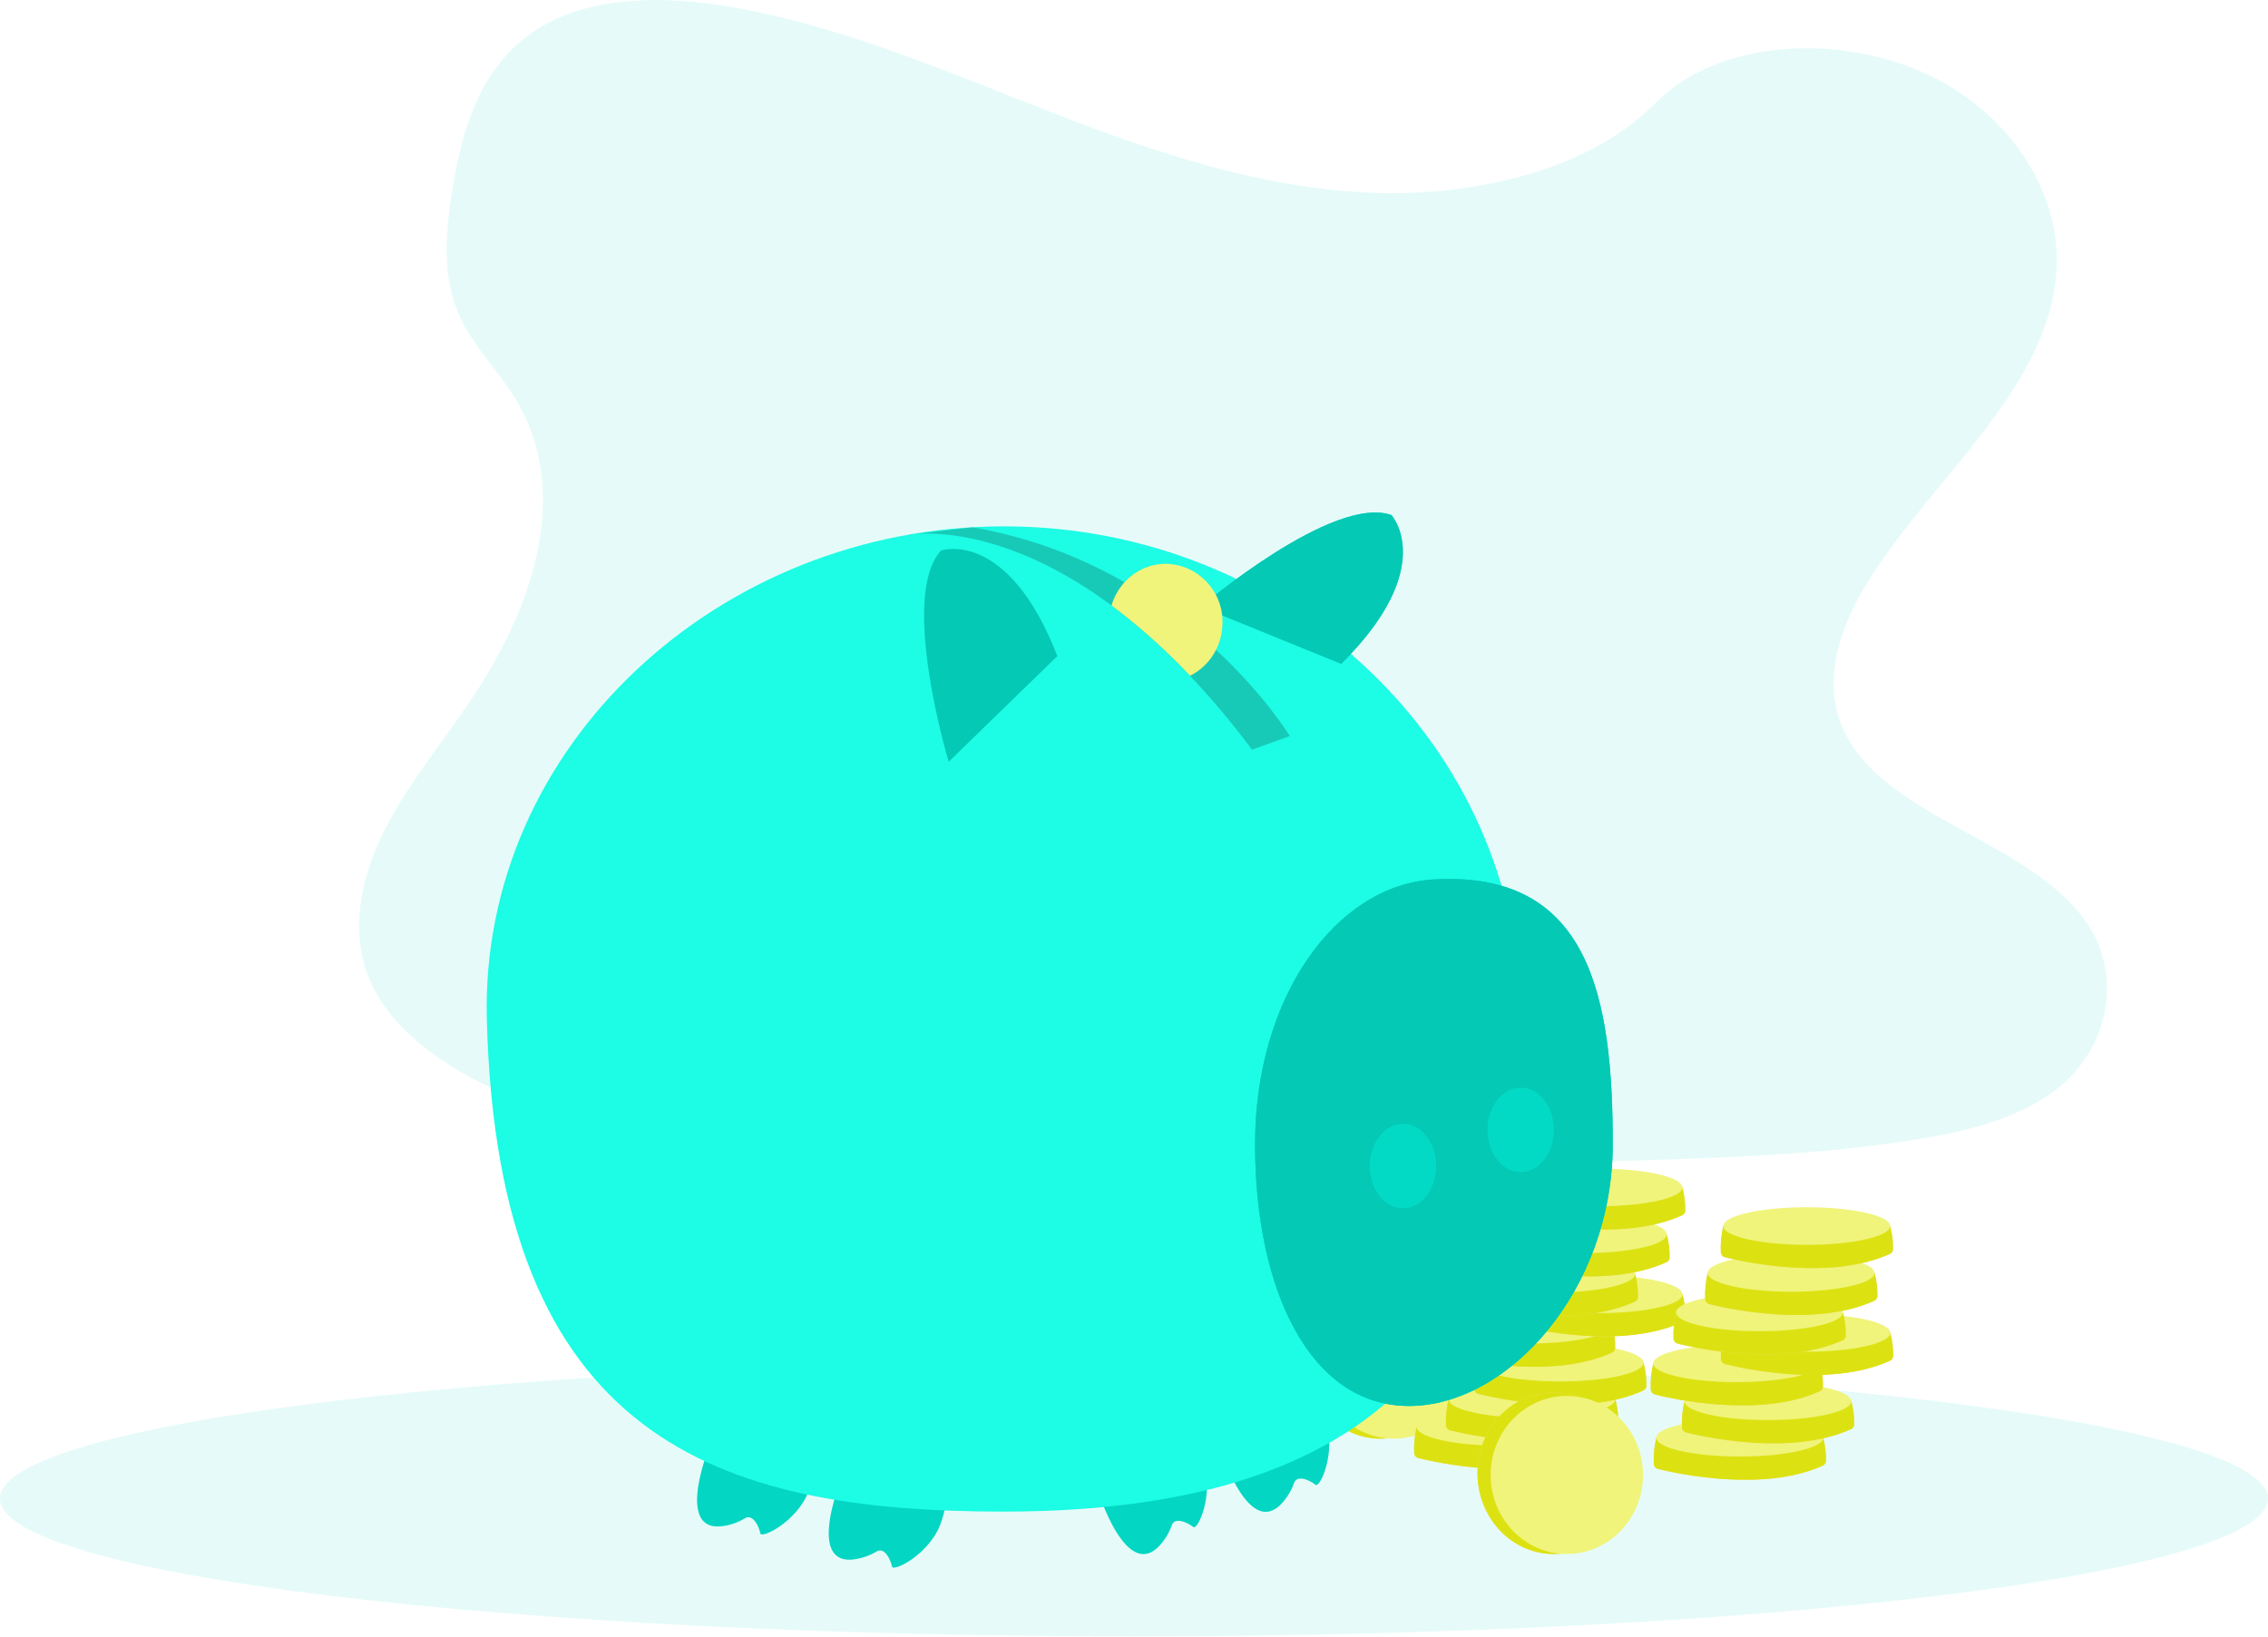
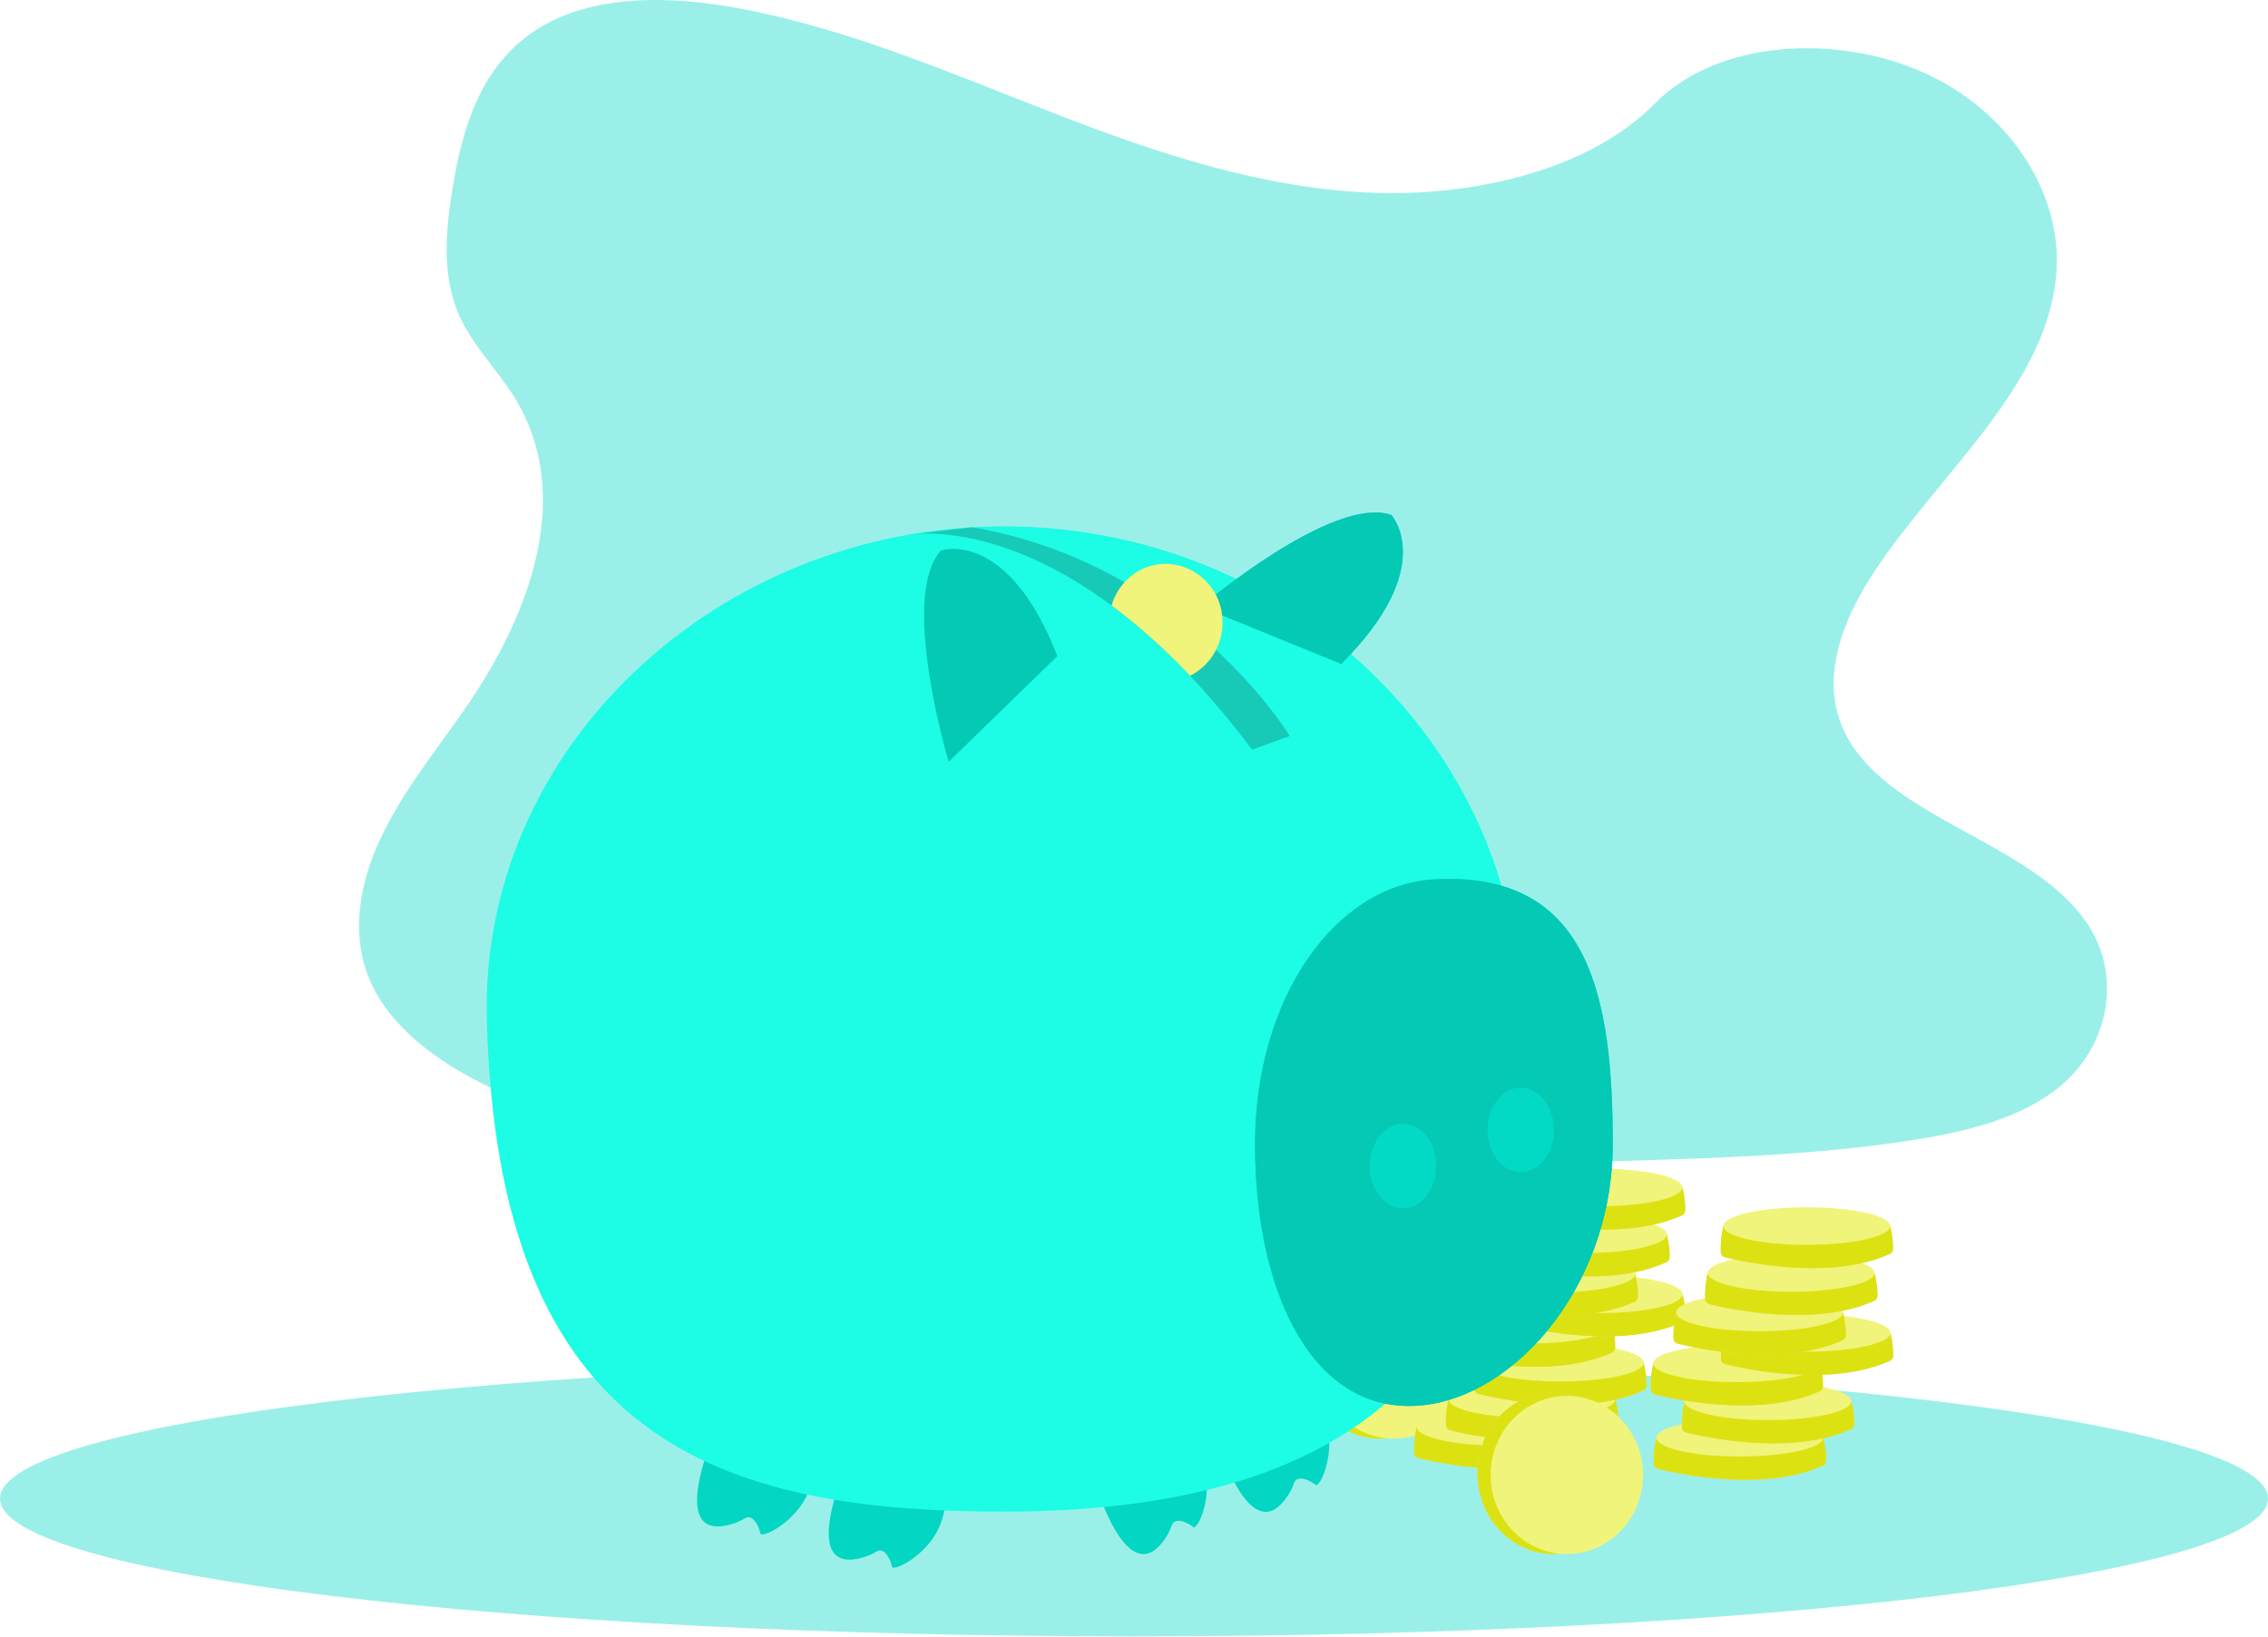
<svg xmlns="http://www.w3.org/2000/svg" id="undraw_Savings_dwkw" width="542.342" height="391.423" viewBox="0 0 542.342 391.423">
-   <ellipse id="floor" cx="271.171" cy="32.96" rx="271.171" ry="32.96" transform="translate(0 325.502)" fill="#03dac5" opacity="0.1" />
-   <path id="background" d="M242.846,46.122c-26.8-.93-52.316-9.581-76.686-19.045S117.651,7.128,91.5,2.113C74.676-1.113,55.439-1.569,41.885,7.45,28.842,16.129,24.627,31.111,22.362,45.012c-1.7,10.459-2.707,21.466,1.964,31.257,3.243,6.8,9,12.512,12.983,19.023,13.856,22.656,4.062,50.594-10.953,72.716-7.043,10.377-15.213,20.276-20.648,31.323s-7.949,23.7-3.194,34.972c4.713,11.169,15.946,19.558,28.113,25.459,24.712,11.984,53.833,15.414,82.229,17.357,62.859,4.3,126.053,2.438,189.079.574,23.324-.69,46.751-1.389,69.7-5,12.742-2,25.9-5.182,35.148-12.856,11.743-9.742,14.654-26.239,6.785-38.454-13.2-20.49-49.694-25.58-58.92-47.569-5.078-12.1.137-25.587,7.517-36.812,15.831-24.081,42.367-45.208,43.765-72.734.96-18.9-11.8-37.838-31.52-46.782-20.675-9.376-49.343-8.2-64.6,7.324C294.1,40.794,266.5,46.944,242.846,46.122Z" transform="translate(85.863)" fill="#03dac5" opacity="0.1" />
+   <ellipse id="floor" cx="271.171" cy="32.96" rx="271.171" ry="32.96" transform="translate(0 325.502)" fill="#03dac5" opacity="0.4" />
+   <path id="background" d="M242.846,46.122c-26.8-.93-52.316-9.581-76.686-19.045S117.651,7.128,91.5,2.113C74.676-1.113,55.439-1.569,41.885,7.45,28.842,16.129,24.627,31.111,22.362,45.012c-1.7,10.459-2.707,21.466,1.964,31.257,3.243,6.8,9,12.512,12.983,19.023,13.856,22.656,4.062,50.594-10.953,72.716-7.043,10.377-15.213,20.276-20.648,31.323s-7.949,23.7-3.194,34.972c4.713,11.169,15.946,19.558,28.113,25.459,24.712,11.984,53.833,15.414,82.229,17.357,62.859,4.3,126.053,2.438,189.079.574,23.324-.69,46.751-1.389,69.7-5,12.742-2,25.9-5.182,35.148-12.856,11.743-9.742,14.654-26.239,6.785-38.454-13.2-20.49-49.694-25.58-58.92-47.569-5.078-12.1.137-25.587,7.517-36.812,15.831-24.081,42.367-45.208,43.765-72.734.96-18.9-11.8-37.838-31.52-46.782-20.675-9.376-49.343-8.2-64.6,7.324C294.1,40.794,266.5,46.944,242.846,46.122Z" transform="translate(85.863)" fill="#03dac5" opacity="0.4" />
  <g id="body">
    <ellipse id="Oval-2" data-name="Oval" cx="18.219" cy="19.339" rx="18.219" ry="19.339" transform="translate(311.922 305.452)" fill="#fbd56f" />
    <ellipse id="Oval-3" data-name="Oval" cx="18.219" cy="19.339" rx="18.219" ry="19.339" transform="translate(311.922 305.452)" fill="#dce212" />
    <ellipse id="Oval-4" data-name="Oval" cx="18.219" cy="18.908" rx="18.219" ry="18.908" transform="translate(315.066 306.313)" fill="#f0f47b" />
    <path id="Path-2" data-name="Path" d="M2.55,1.487.655.432a22.956,22.956,0,0,0-.6,6.335A1.313,1.313,0,0,0,1.045,7.9c4.36,1.083,25.138,5.7,39.427-.8a1.311,1.311,0,0,0,.759-1.054A19.628,19.628,0,0,0,40.538.432C40.005-.97,2.55,1.487,2.55,1.487Z" transform="translate(338.115 340.869)" fill="#fbd56f" />
    <path id="Path-3" data-name="Path" d="M2.55,1.487.655.432a22.956,22.956,0,0,0-.6,6.335A1.313,1.313,0,0,0,1.045,7.9c4.36,1.083,25.138,5.7,39.427-.8a1.311,1.311,0,0,0,.759-1.054A19.628,19.628,0,0,0,40.538.432C40.005-.97,2.55,1.487,2.55,1.487Z" transform="translate(338.115 340.869)" fill="#dce212" />
    <ellipse id="Oval-5" data-name="Oval" cx="19.942" cy="4.495" rx="19.942" ry="4.495" transform="translate(338.77 336.806)" fill="#f0f47b" />
    <path id="Path-4" data-name="Path" d="M2.55,1.487.655.432a22.956,22.956,0,0,0-.6,6.335A1.313,1.313,0,0,0,1.045,7.9c4.36,1.083,25.138,5.7,39.427-.8a1.311,1.311,0,0,0,.759-1.054A19.628,19.628,0,0,0,40.538.432C40.005-.97,2.55,1.487,2.55,1.487Z" transform="translate(345.734 334.237)" fill="#fbd56f" />
    <path id="Path-5" data-name="Path" d="M2.55,1.487.655.432a22.956,22.956,0,0,0-.6,6.335A1.313,1.313,0,0,0,1.045,7.9c4.36,1.083,25.138,5.7,39.427-.8a1.311,1.311,0,0,0,.759-1.054A19.628,19.628,0,0,0,40.538.432C40.005-.97,2.55,1.487,2.55,1.487Z" transform="translate(345.734 334.237)" fill="#dce212" />
    <ellipse id="Oval-6" data-name="Oval" cx="19.942" cy="4.495" rx="19.942" ry="4.495" transform="translate(346.388 330.174)" fill="#f0f47b" />
    <path id="Path-6" data-name="Path" d="M2.55,1.487.655.432a22.956,22.956,0,0,0-.6,6.335A1.313,1.313,0,0,0,1.045,7.9c4.36,1.083,25.138,5.7,39.427-.8a1.311,1.311,0,0,0,.759-1.054A19.628,19.628,0,0,0,40.538.432C40.005-.97,2.55,1.487,2.55,1.487Z" transform="translate(352.469 325.52)" fill="#fbd56f" />
    <path id="Path-7" data-name="Path" d="M2.55,1.487.655.432a22.956,22.956,0,0,0-.6,6.335A1.313,1.313,0,0,0,1.045,7.9c4.36,1.083,25.138,5.7,39.427-.8a1.311,1.311,0,0,0,.759-1.054A19.628,19.628,0,0,0,40.538.432C40.005-.97,2.55,1.487,2.55,1.487Z" transform="translate(352.469 325.52)" fill="#dce212" />
    <ellipse id="Oval-7" data-name="Oval" cx="19.942" cy="4.495" rx="19.942" ry="4.495" transform="translate(353.124 321.457)" fill="#f0f47b" />
    <path id="Path-8" data-name="Path" d="M2.55,1.487.655.432a22.956,22.956,0,0,0-.6,6.335A1.313,1.313,0,0,0,1.045,7.9c4.36,1.083,25.138,5.7,39.427-.8a1.311,1.311,0,0,0,.759-1.054A19.628,19.628,0,0,0,40.538.432C40.005-.97,2.55,1.487,2.55,1.487Z" transform="translate(345.01 316.446)" fill="#fbd56f" />
    <path id="Path-9" data-name="Path" d="M2.55,1.487.655.432a22.956,22.956,0,0,0-.6,6.335A1.313,1.313,0,0,0,1.045,7.9c4.36,1.083,25.138,5.7,39.427-.8a1.311,1.311,0,0,0,.759-1.054A19.628,19.628,0,0,0,40.538.432C40.005-.97,2.55,1.487,2.55,1.487Z" transform="translate(345.01 316.446)" fill="#dce212" />
    <ellipse id="Oval-8" data-name="Oval" cx="19.942" cy="4.495" rx="19.942" ry="4.495" transform="translate(345.665 312.383)" fill="#f0f47b" />
    <path id="Path-10" data-name="Path" d="M2.55,1.487.655.432a22.956,22.956,0,0,0-.6,6.335A1.313,1.313,0,0,0,1.045,7.9c4.36,1.083,25.138,5.7,39.427-.8a1.311,1.311,0,0,0,.759-1.054A19.628,19.628,0,0,0,40.538.432C40.005-.97,2.55,1.487,2.55,1.487Z" transform="translate(361.79 309.164)" fill="#fbd56f" />
    <path id="Path-11" data-name="Path" d="M2.55,1.487.655.432a22.956,22.956,0,0,0-.6,6.335A1.313,1.313,0,0,0,1.045,7.9c4.36,1.083,25.138,5.7,39.427-.8a1.311,1.311,0,0,0,.759-1.054A19.628,19.628,0,0,0,40.538.432C40.005-.97,2.55,1.487,2.55,1.487Z" transform="translate(361.79 309.164)" fill="#dce212" />
    <ellipse id="Oval-9" data-name="Oval" cx="19.942" cy="4.495" rx="19.942" ry="4.495" transform="translate(362.445 305.101)" fill="#f0f47b" />
    <path id="Path-12" data-name="Path" d="M2.55,1.487.655.432a22.956,22.956,0,0,0-.6,6.335A1.313,1.313,0,0,0,1.045,7.9c4.36,1.083,25.138,5.7,39.427-.8a1.311,1.311,0,0,0,.759-1.054A19.628,19.628,0,0,0,40.538.432C40.005-.97,2.55,1.487,2.55,1.487Z" transform="translate(350.453 304.27)" fill="#fbd56f" />
    <path id="Path-13" data-name="Path" d="M2.55,1.487.655.432a22.956,22.956,0,0,0-.6,6.335A1.313,1.313,0,0,0,1.045,7.9c4.36,1.083,25.138,5.7,39.427-.8a1.311,1.311,0,0,0,.759-1.054A19.628,19.628,0,0,0,40.538.432C40.005-.97,2.55,1.487,2.55,1.487Z" transform="translate(350.453 304.27)" fill="#dce212" />
    <ellipse id="Oval-10" data-name="Oval" cx="19.942" cy="4.495" rx="19.942" ry="4.495" transform="translate(351.108 300.207)" fill="#f0f47b" />
    <path id="Path-14" data-name="Path" d="M2.55,1.487.655.432a22.956,22.956,0,0,0-.6,6.335A1.313,1.313,0,0,0,1.045,7.9c4.36,1.083,25.138,5.7,39.427-.8a1.311,1.311,0,0,0,.759-1.054A19.628,19.628,0,0,0,40.538.432C40.005-.97,2.55,1.487,2.55,1.487Z" transform="translate(358.022 294.821)" fill="#fbd56f" />
    <path id="Path-15" data-name="Path" d="M2.55,1.487.655.432a22.956,22.956,0,0,0-.6,6.335A1.313,1.313,0,0,0,1.045,7.9c4.36,1.083,25.138,5.7,39.427-.8a1.311,1.311,0,0,0,.759-1.054A19.628,19.628,0,0,0,40.538.432C40.005-.97,2.55,1.487,2.55,1.487Z" transform="translate(358.022 294.821)" fill="#dce212" />
    <ellipse id="Oval-11" data-name="Oval" cx="19.942" cy="4.495" rx="19.942" ry="4.495" transform="translate(358.677 290.758)" fill="#f0f47b" />
    <path id="Path-16" data-name="Path" d="M2.55,1.487.655.432a22.956,22.956,0,0,0-.6,6.335A1.313,1.313,0,0,0,1.045,7.9c4.36,1.083,25.138,5.7,39.427-.8a1.311,1.311,0,0,0,.759-1.054A19.628,19.628,0,0,0,40.538.432C40.005-.97,2.55,1.487,2.55,1.487Z" transform="translate(361.756 283.605)" fill="#fbd56f" />
    <path id="Path-17" data-name="Path" d="M2.55,1.487.655.432a22.956,22.956,0,0,0-.6,6.335A1.313,1.313,0,0,0,1.045,7.9c4.36,1.083,25.138,5.7,39.427-.8a1.311,1.311,0,0,0,.759-1.054A19.628,19.628,0,0,0,40.538.432C40.005-.97,2.55,1.487,2.55,1.487Z" transform="translate(361.756 283.605)" fill="#dce212" />
    <ellipse id="Oval-12" data-name="Oval" cx="19.942" cy="4.495" rx="19.942" ry="4.495" transform="translate(362.411 279.542)" fill="#f0f47b" />
    <path id="Path-18" data-name="Path" d="M2.55,1.487.655.432a22.956,22.956,0,0,0-.6,6.335A1.313,1.313,0,0,0,1.045,7.9c4.36,1.083,25.138,5.7,39.427-.8a1.311,1.311,0,0,0,.759-1.054A19.628,19.628,0,0,0,40.538.432C40.005-.97,2.55,1.487,2.55,1.487Z" transform="translate(395.419 343.47)" fill="#fbd56f" />
    <path id="Path-19" data-name="Path" d="M2.55,1.487.655.432a22.956,22.956,0,0,0-.6,6.335A1.313,1.313,0,0,0,1.045,7.9c4.36,1.083,25.138,5.7,39.427-.8a1.311,1.311,0,0,0,.759-1.054A19.628,19.628,0,0,0,40.538.432C40.005-.97,2.55,1.487,2.55,1.487Z" transform="translate(395.419 343.47)" fill="#dce212" />
    <ellipse id="Oval-13" data-name="Oval" cx="19.942" cy="4.495" rx="19.942" ry="4.495" transform="translate(396.074 339.407)" fill="#f0f47b" />
    <path id="Path-20" data-name="Path" d="M2.55,1.487.655.432a22.956,22.956,0,0,0-.6,6.335A1.313,1.313,0,0,0,1.045,7.9c4.36,1.083,25.138,5.7,39.427-.8a1.311,1.311,0,0,0,.759-1.054A19.628,19.628,0,0,0,40.538.432C40.005-.97,2.55,1.487,2.55,1.487Z" transform="translate(402.155 334.754)" fill="#fbd56f" />
    <path id="Path-21" data-name="Path" d="M2.55,1.487.655.432a22.956,22.956,0,0,0-.6,6.335A1.313,1.313,0,0,0,1.045,7.9c4.36,1.083,25.138,5.7,39.427-.8a1.311,1.311,0,0,0,.759-1.054A19.628,19.628,0,0,0,40.538.432C40.005-.97,2.55,1.487,2.55,1.487Z" transform="translate(402.155 334.754)" fill="#dce212" />
    <ellipse id="Oval-14" data-name="Oval" cx="19.942" cy="4.495" rx="19.942" ry="4.495" transform="translate(402.809 330.69)" fill="#f0f47b" />
    <path id="Path-22" data-name="Path" d="M2.55,1.487.655.432a22.956,22.956,0,0,0-.6,6.335A1.313,1.313,0,0,0,1.045,7.9c4.36,1.083,25.138,5.7,39.427-.8a1.311,1.311,0,0,0,.759-1.054A19.628,19.628,0,0,0,40.538.432C40.005-.97,2.55,1.487,2.55,1.487Z" transform="translate(394.695 325.68)" fill="#fbd56f" />
    <path id="Path-23" data-name="Path" d="M2.55,1.487.655.432a22.956,22.956,0,0,0-.6,6.335A1.313,1.313,0,0,0,1.045,7.9c4.36,1.083,25.138,5.7,39.427-.8a1.311,1.311,0,0,0,.759-1.054A19.628,19.628,0,0,0,40.538.432C40.005-.97,2.55,1.487,2.55,1.487Z" transform="translate(394.695 325.68)" fill="#dce212" />
    <ellipse id="Oval-15" data-name="Oval" cx="19.942" cy="4.495" rx="19.942" ry="4.495" transform="translate(395.35 321.617)" fill="#f0f47b" />
    <path id="Path-24" data-name="Path" d="M2.55,1.487.655.432a22.956,22.956,0,0,0-.6,6.335A1.313,1.313,0,0,0,1.045,7.9c4.36,1.083,25.138,5.7,39.427-.8a1.311,1.311,0,0,0,.759-1.054A19.628,19.628,0,0,0,40.538.432C40.005-.97,2.55,1.487,2.55,1.487Z" transform="translate(411.476 318.398)" fill="#fbd56f" />
    <path id="Path-25" data-name="Path" d="M2.55,1.487.655.432a22.956,22.956,0,0,0-.6,6.335A1.313,1.313,0,0,0,1.045,7.9c4.36,1.083,25.138,5.7,39.427-.8a1.311,1.311,0,0,0,.759-1.054A19.628,19.628,0,0,0,40.538.432C40.005-.97,2.55,1.487,2.55,1.487Z" transform="translate(411.476 318.398)" fill="#dce212" />
    <ellipse id="Oval-16" data-name="Oval" cx="19.942" cy="4.495" rx="19.942" ry="4.495" transform="translate(412.13 314.335)" fill="#f0f47b" />
    <path id="Path-26" data-name="Path" d="M2.55,1.487.655.432a22.956,22.956,0,0,0-.6,6.335A1.313,1.313,0,0,0,1.045,7.9c4.36,1.083,25.138,5.7,39.427-.8a1.311,1.311,0,0,0,.759-1.054A19.628,19.628,0,0,0,40.538.432C40.005-.97,2.55,1.487,2.55,1.487Z" transform="translate(400.138 313.503)" fill="#fbd56f" />
    <path id="Path-27" data-name="Path" d="M2.55,1.487.655.432a22.956,22.956,0,0,0-.6,6.335A1.313,1.313,0,0,0,1.045,7.9c4.36,1.083,25.138,5.7,39.427-.8a1.311,1.311,0,0,0,.759-1.054A19.628,19.628,0,0,0,40.538.432C40.005-.97,2.55,1.487,2.55,1.487Z" transform="translate(400.138 313.503)" fill="#dce212" />
    <ellipse id="Oval-17" data-name="Oval" cx="19.942" cy="4.495" rx="19.942" ry="4.495" transform="translate(400.793 309.44)" fill="#f0f47b" />
    <path id="Path-28" data-name="Path" d="M2.55,1.487.655.432a22.956,22.956,0,0,0-.6,6.335A1.313,1.313,0,0,0,1.045,7.9c4.36,1.083,25.138,5.7,39.427-.8a1.311,1.311,0,0,0,.759-1.054A19.628,19.628,0,0,0,40.538.432C40.005-.97,2.55,1.487,2.55,1.487Z" transform="translate(407.708 304.054)" fill="#fbd56f" />
    <path id="Path-29" data-name="Path" d="M2.55,1.487.655.432a22.956,22.956,0,0,0-.6,6.335A1.313,1.313,0,0,0,1.045,7.9c4.36,1.083,25.138,5.7,39.427-.8a1.311,1.311,0,0,0,.759-1.054A19.628,19.628,0,0,0,40.538.432C40.005-.97,2.55,1.487,2.55,1.487Z" transform="translate(407.708 304.054)" fill="#dce212" />
    <ellipse id="Oval-18" data-name="Oval" cx="19.942" cy="4.495" rx="19.942" ry="4.495" transform="translate(408.362 299.991)" fill="#f0f47b" />
    <path id="Path-30" data-name="Path" d="M2.55,1.487.655.432a22.956,22.956,0,0,0-.6,6.335A1.313,1.313,0,0,0,1.045,7.9c4.36,1.083,25.138,5.7,39.427-.8a1.311,1.311,0,0,0,.759-1.054A19.628,19.628,0,0,0,40.538.432C40.005-.97,2.55,1.487,2.55,1.487Z" transform="translate(411.441 292.839)" fill="#fbd56f" />
    <path id="Path-31" data-name="Path" d="M2.55,1.487.655.432a22.956,22.956,0,0,0-.6,6.335A1.313,1.313,0,0,0,1.045,7.9c4.36,1.083,25.138,5.7,39.427-.8a1.311,1.311,0,0,0,.759-1.054A19.628,19.628,0,0,0,40.538.432C40.005-.97,2.55,1.487,2.55,1.487Z" transform="translate(411.441 292.839)" fill="#dce212" />
    <ellipse id="Oval-19" data-name="Oval" cx="19.942" cy="4.495" rx="19.942" ry="4.495" transform="translate(412.096 288.776)" fill="#f0f47b" />
    <ellipse id="Oval-20" data-name="Oval" cx="18.219" cy="19.339" rx="18.219" ry="19.339" transform="translate(353.309 333.043)" fill="#fbd56f" />
    <ellipse id="Oval-21" data-name="Oval" cx="18.219" cy="19.339" rx="18.219" ry="19.339" transform="translate(353.309 333.043)" fill="#dce212" />
    <ellipse id="Oval-22" data-name="Oval" cx="18.219" cy="18.908" rx="18.219" ry="18.908" transform="translate(356.453 333.905)" fill="#f0f47b" />
    <path id="Path-32" data-name="Path" d="M22.248,3.4a19.616,19.616,0,0,1,2.439,4.453c.163.41.322.84.473,1.291,2.424,7.245-1.417,15.933-2.515,15s-4.52-2.676-5.182-.233a14.021,14.021,0,0,1-3.106,4.941c-4.453,4.479-8.484-.36-11.13-5.361A48.435,48.435,0,0,1,.925,18.4C.337,16.865,0,15.8,0,15.8L18.549,0A10.98,10.98,0,0,1,22.248,3.4Z" transform="translate(291.913 331.002)" fill="#03dac5" />
    <path id="Path-33" data-name="Path" d="M22.248,3.4a19.616,19.616,0,0,1,2.439,4.453c.163.41.322.84.473,1.291,2.424,7.245-1.417,15.933-2.515,15s-4.52-2.676-5.182-.233a14.021,14.021,0,0,1-3.106,4.941c-4.453,4.479-8.484-.36-11.13-5.361A48.437,48.437,0,0,1,.925,18.4C.337,16.865,0,15.8,0,15.8L18.549,0A10.979,10.979,0,0,1,22.248,3.4Z" transform="translate(262.679 341.108)" fill="#03dac5" />
    <path id="Path-34" data-name="Path" d="M28.049,4.978a19.615,19.615,0,0,1-.965,4.985c-.136.419-.288.852-.46,1.3-2.757,7.125-11.259,11.362-11.507,9.94s-1.772-4.945-3.841-3.486a14.021,14.021,0,0,1-5.544,1.822C-.554,20.141-.569,13.842.585,8.3A48.435,48.435,0,0,1,2.059,2.919C2.587,1.362,3,.33,3,.33L27.371,0A10.98,10.98,0,0,1,28.049,4.978Z" transform="translate(198.179 353.49)" fill="#03dac5" />
    <path id="Path-35" data-name="Path" d="M28.05,4.978a19.616,19.616,0,0,1-.965,4.985c-.136.419-.288.852-.46,1.3-2.757,7.125-11.259,11.362-11.507,9.94s-1.772-4.945-3.841-3.486a14.021,14.021,0,0,1-5.544,1.822C-.554,20.141-.569,13.842.585,8.3A48.436,48.436,0,0,1,2.059,2.919C2.587,1.362,3,.33,3,.33L27.371,0A10.979,10.979,0,0,1,28.05,4.978Z" transform="translate(166.696 345.55)" fill="#03dac5" />
    <path id="Path-36" data-name="Path" d="M22.248,3.4a19.616,19.616,0,0,1,2.439,4.453c.163.41.322.84.473,1.291,2.424,7.245-1.417,15.933-2.515,15s-4.52-2.676-5.182-.233a14.021,14.021,0,0,1-3.106,4.941c-4.453,4.479-8.484-.36-11.13-5.361A48.435,48.435,0,0,1,.925,18.4C.337,16.865,0,15.8,0,15.8L18.549,0A10.98,10.98,0,0,1,22.248,3.4Z" transform="translate(291.913 331.002)" fill="#03c9b5" opacity="0.2" />
    <path id="Path-37" data-name="Path" d="M22.248,3.4a19.616,19.616,0,0,1,2.439,4.453c.163.41.322.84.473,1.291,2.424,7.245-1.417,15.933-2.515,15s-4.52-2.676-5.182-.233a14.021,14.021,0,0,1-3.106,4.941c-4.453,4.479-8.484-.36-11.13-5.361A48.437,48.437,0,0,1,.925,18.4C.337,16.865,0,15.8,0,15.8L18.549,0A10.979,10.979,0,0,1,22.248,3.4Z" transform="translate(262.679 341.108)" fill="#03c9b5" opacity="0.2" />
    <path id="Path-38" data-name="Path" d="M28.049,4.978a19.615,19.615,0,0,1-.965,4.985c-.136.419-.288.852-.46,1.3-2.757,7.125-11.259,11.362-11.507,9.94s-1.772-4.945-3.841-3.486a14.021,14.021,0,0,1-5.544,1.822C-.554,20.141-.569,13.842.585,8.3A48.435,48.435,0,0,1,2.059,2.919C2.587,1.362,3,.33,3,.33L27.371,0A10.98,10.98,0,0,1,28.049,4.978Z" transform="translate(198.179 353.49)" fill="#03c9b5" opacity="0.2" />
    <path id="Path-39" data-name="Path" d="M28.05,4.978a19.616,19.616,0,0,1-.965,4.985c-.136.419-.288.852-.46,1.3-2.757,7.125-11.259,11.362-11.507,9.94s-1.772-4.945-3.841-3.486a14.021,14.021,0,0,1-5.544,1.822C-.554,20.141-.569,13.842.585,8.3A48.436,48.436,0,0,1,2.059,2.919C2.587,1.362,3,.33,3,.33L27.371,0A10.979,10.979,0,0,1,28.05,4.978Z" transform="translate(166.696 345.55)" fill="#03c9b5" opacity="0.2" />
    <path id="pig-body" data-name="Path" d="M247.261,117.839c0,65.08-22.016,117.839-123.613,117.839-68.27,0-121.087-16.963-123.613-117.839C-1.6,52.779,55.378,0,123.647,0S247.261,52.758,247.261,117.839Z" transform="translate(116.378 125.902)" fill="#1dfce5" />
    <path id="Path-41" data-name="Path" d="M.235.241H.25l-.011,0Z" transform="translate(216.601 127.718)" opacity="0.2" />
    <path id="Path-42" data-name="Path" d="M.173.329C.487.279,1.108.192,2.01.123L0,.362Q.043.351.108.34Z" transform="translate(216.905 127.59)" opacity="0.2" />
    <path id="Path-43" data-name="Path" d="M89.489,49.951,80.466,53.2a201.545,201.545,0,0,0-14.823-17.67A144.8,144.8,0,0,0,46.872,18.713C23.77,1.592,5.9,1.155,0,1.6L13.563,0A110.272,110.272,0,0,1,49.976,13.163,120.294,120.294,0,0,1,71.858,29.328C83.667,40.289,89.489,49.951,89.489,49.951Z" transform="translate(218.93 126.118)" opacity="0.2" />
    <path id="Path-44" data-name="Path" d="M5.872,50.9S-6.039,11.2,4.067.368c0,0,15.88-5.414,27.79,25.264Z" transform="translate(220.981 131.308)" fill="#03c9b5" />
    <path id="Path-45" data-name="Path" d="M0,22.529S31.585-4.311,45.557.6c0,0,11.331,12.373-11.989,35.593Z" transform="translate(287.161 122.595)" fill="#03dac5" />
    <path id="Path-46" data-name="Path" d="M0,22.529S31.585-4.311,45.557.6c0,0,11.331,12.373-11.989,35.593Z" transform="translate(287.161 122.595)" fill="#03c9b5" />
    <path id="Path-47" data-name="Path" d="M85.537,63.449c0,34.982-25.1,62.619-48.723,62.619S0,98.431,0,63.449,19.188,1.476,42.768.109C80.123-2.057,85.537,28.467,85.537,63.449Z" transform="translate(300.118 210.247)" fill="#03dac5" />
    <path id="Path-48" data-name="Path" d="M85.537,63.449c0,34.982-25.1,62.619-48.723,62.619S0,98.431,0,63.449,19.188,1.476,42.768.109C80.123-2.057,85.537,28.467,85.537,63.449Z" transform="translate(300.118 210.247)" fill="#03c9b5" />
    <ellipse id="Oval-23" data-name="Oval" cx="7.94" cy="10.106" rx="7.94" ry="10.106" transform="translate(327.547 268.824)" fill="#03dac5" />
    <ellipse id="Oval-24" data-name="Oval" cx="7.94" cy="10.106" rx="7.94" ry="10.106" transform="translate(355.699 260.162)" fill="#03dac5" />
    <path id="Path-49" data-name="Path" d="M26.527,14.068a14.409,14.409,0,0,1-1.541,6.518,13.85,13.85,0,0,1-6.215,6.2A144.8,144.8,0,0,0,0,9.972,14.146,14.146,0,0,1,3.1,4.421,13.306,13.306,0,0,1,12.971,0,13.82,13.82,0,0,1,26.527,14.068Z" transform="translate(265.802 134.86)" fill="#f0f47b" />
  </g>
</svg>
